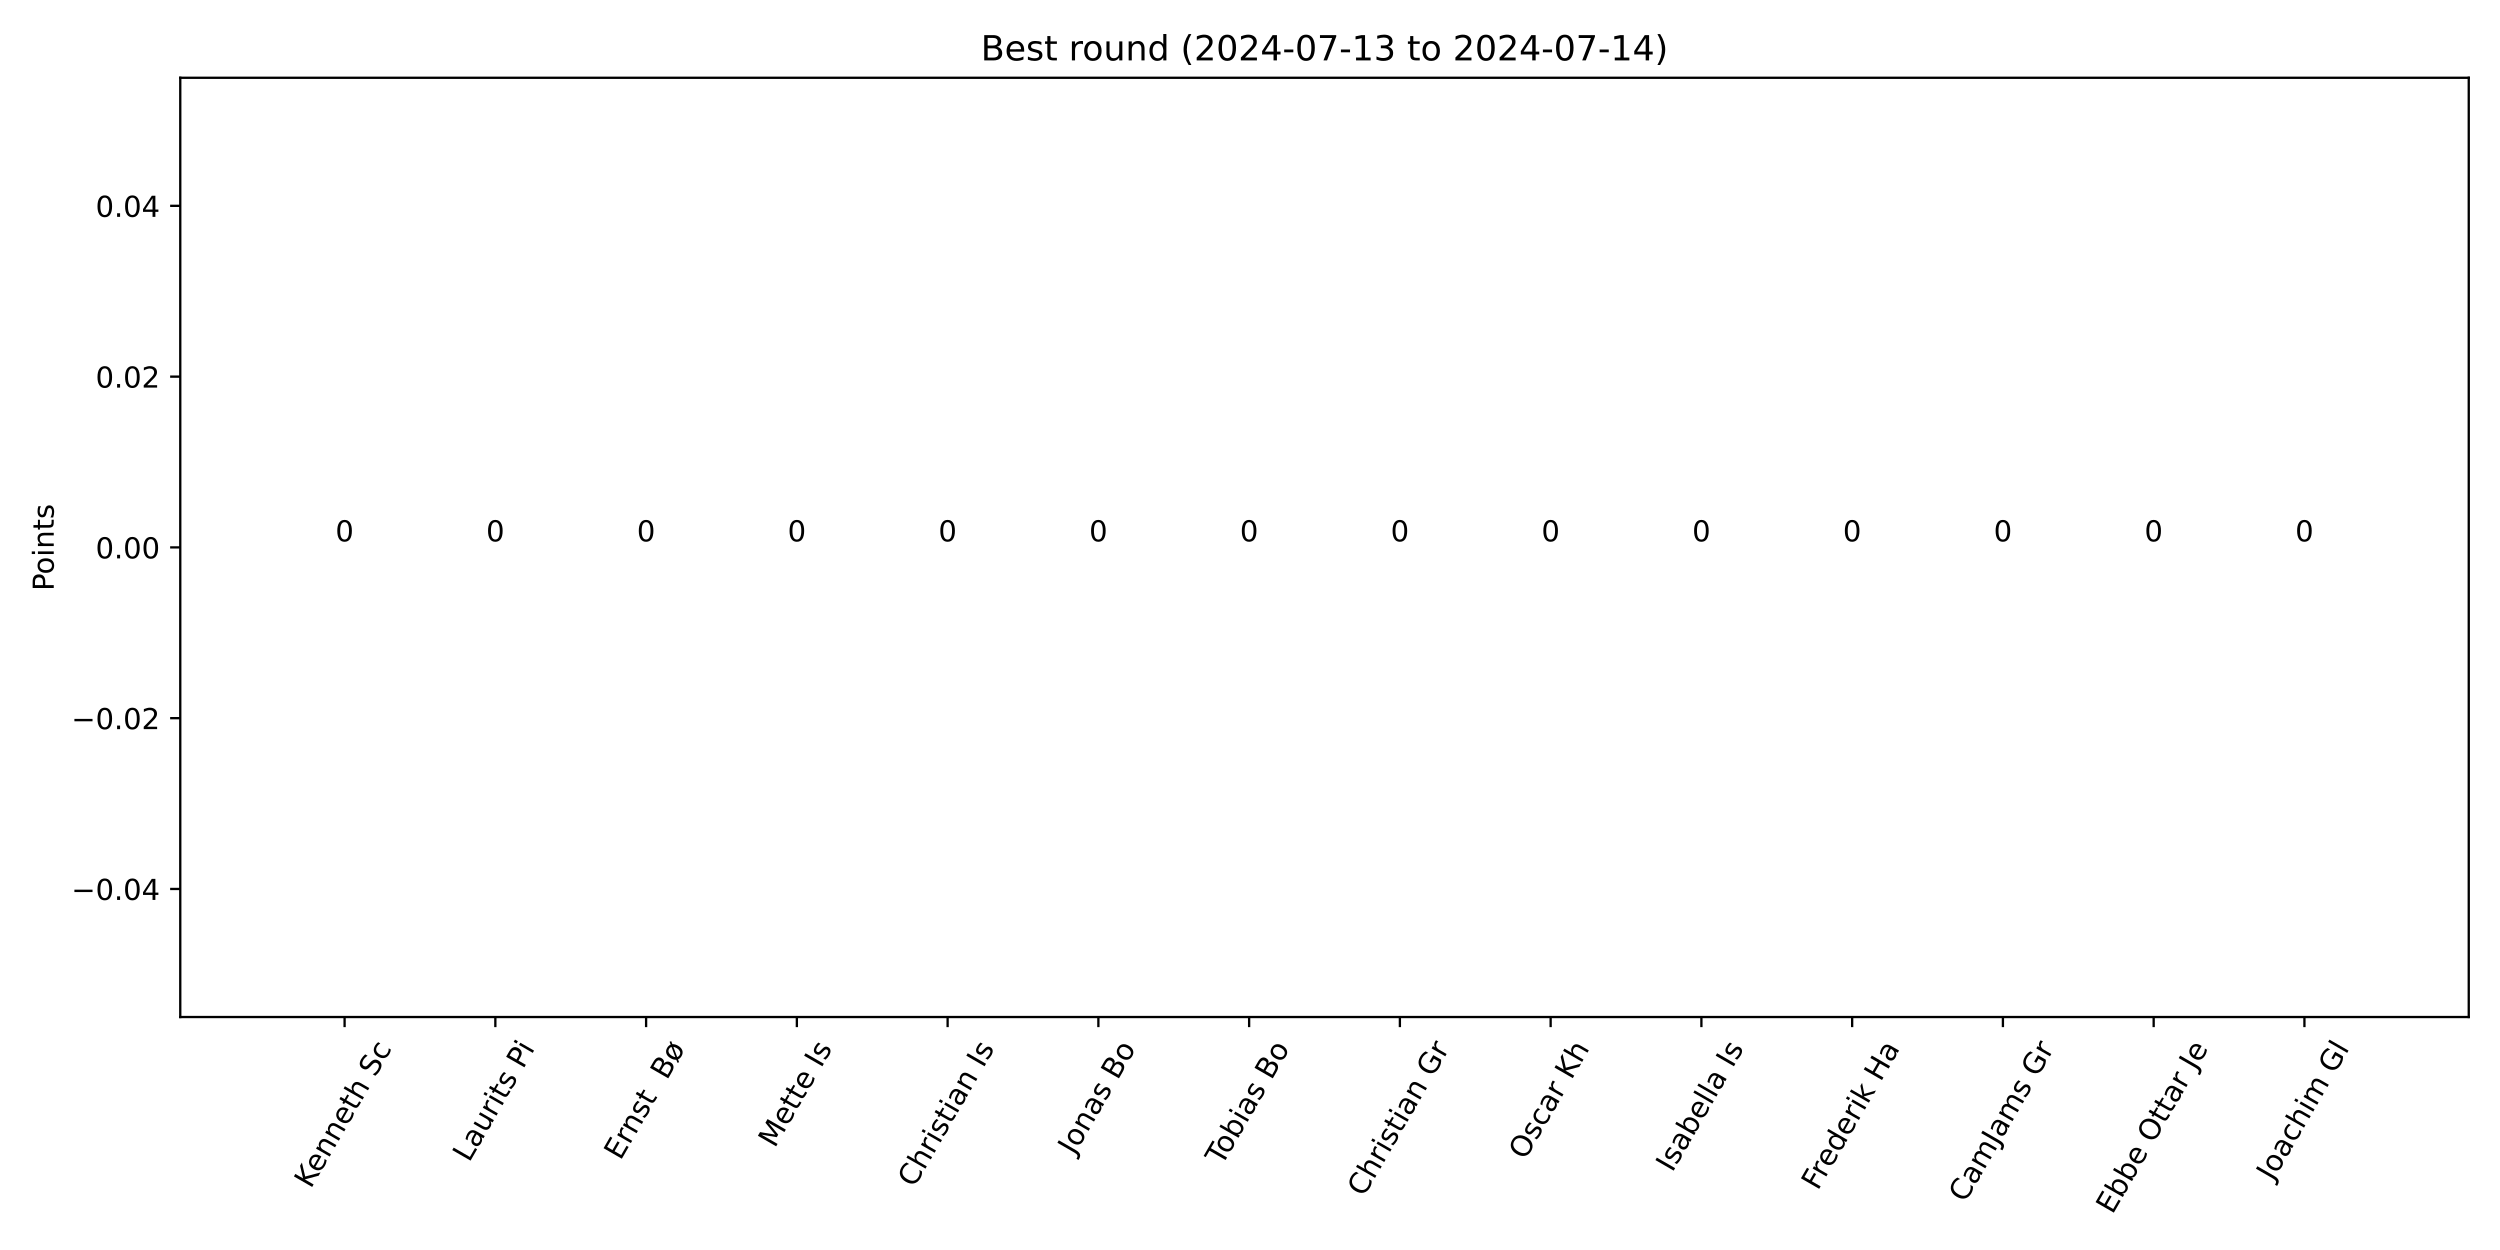
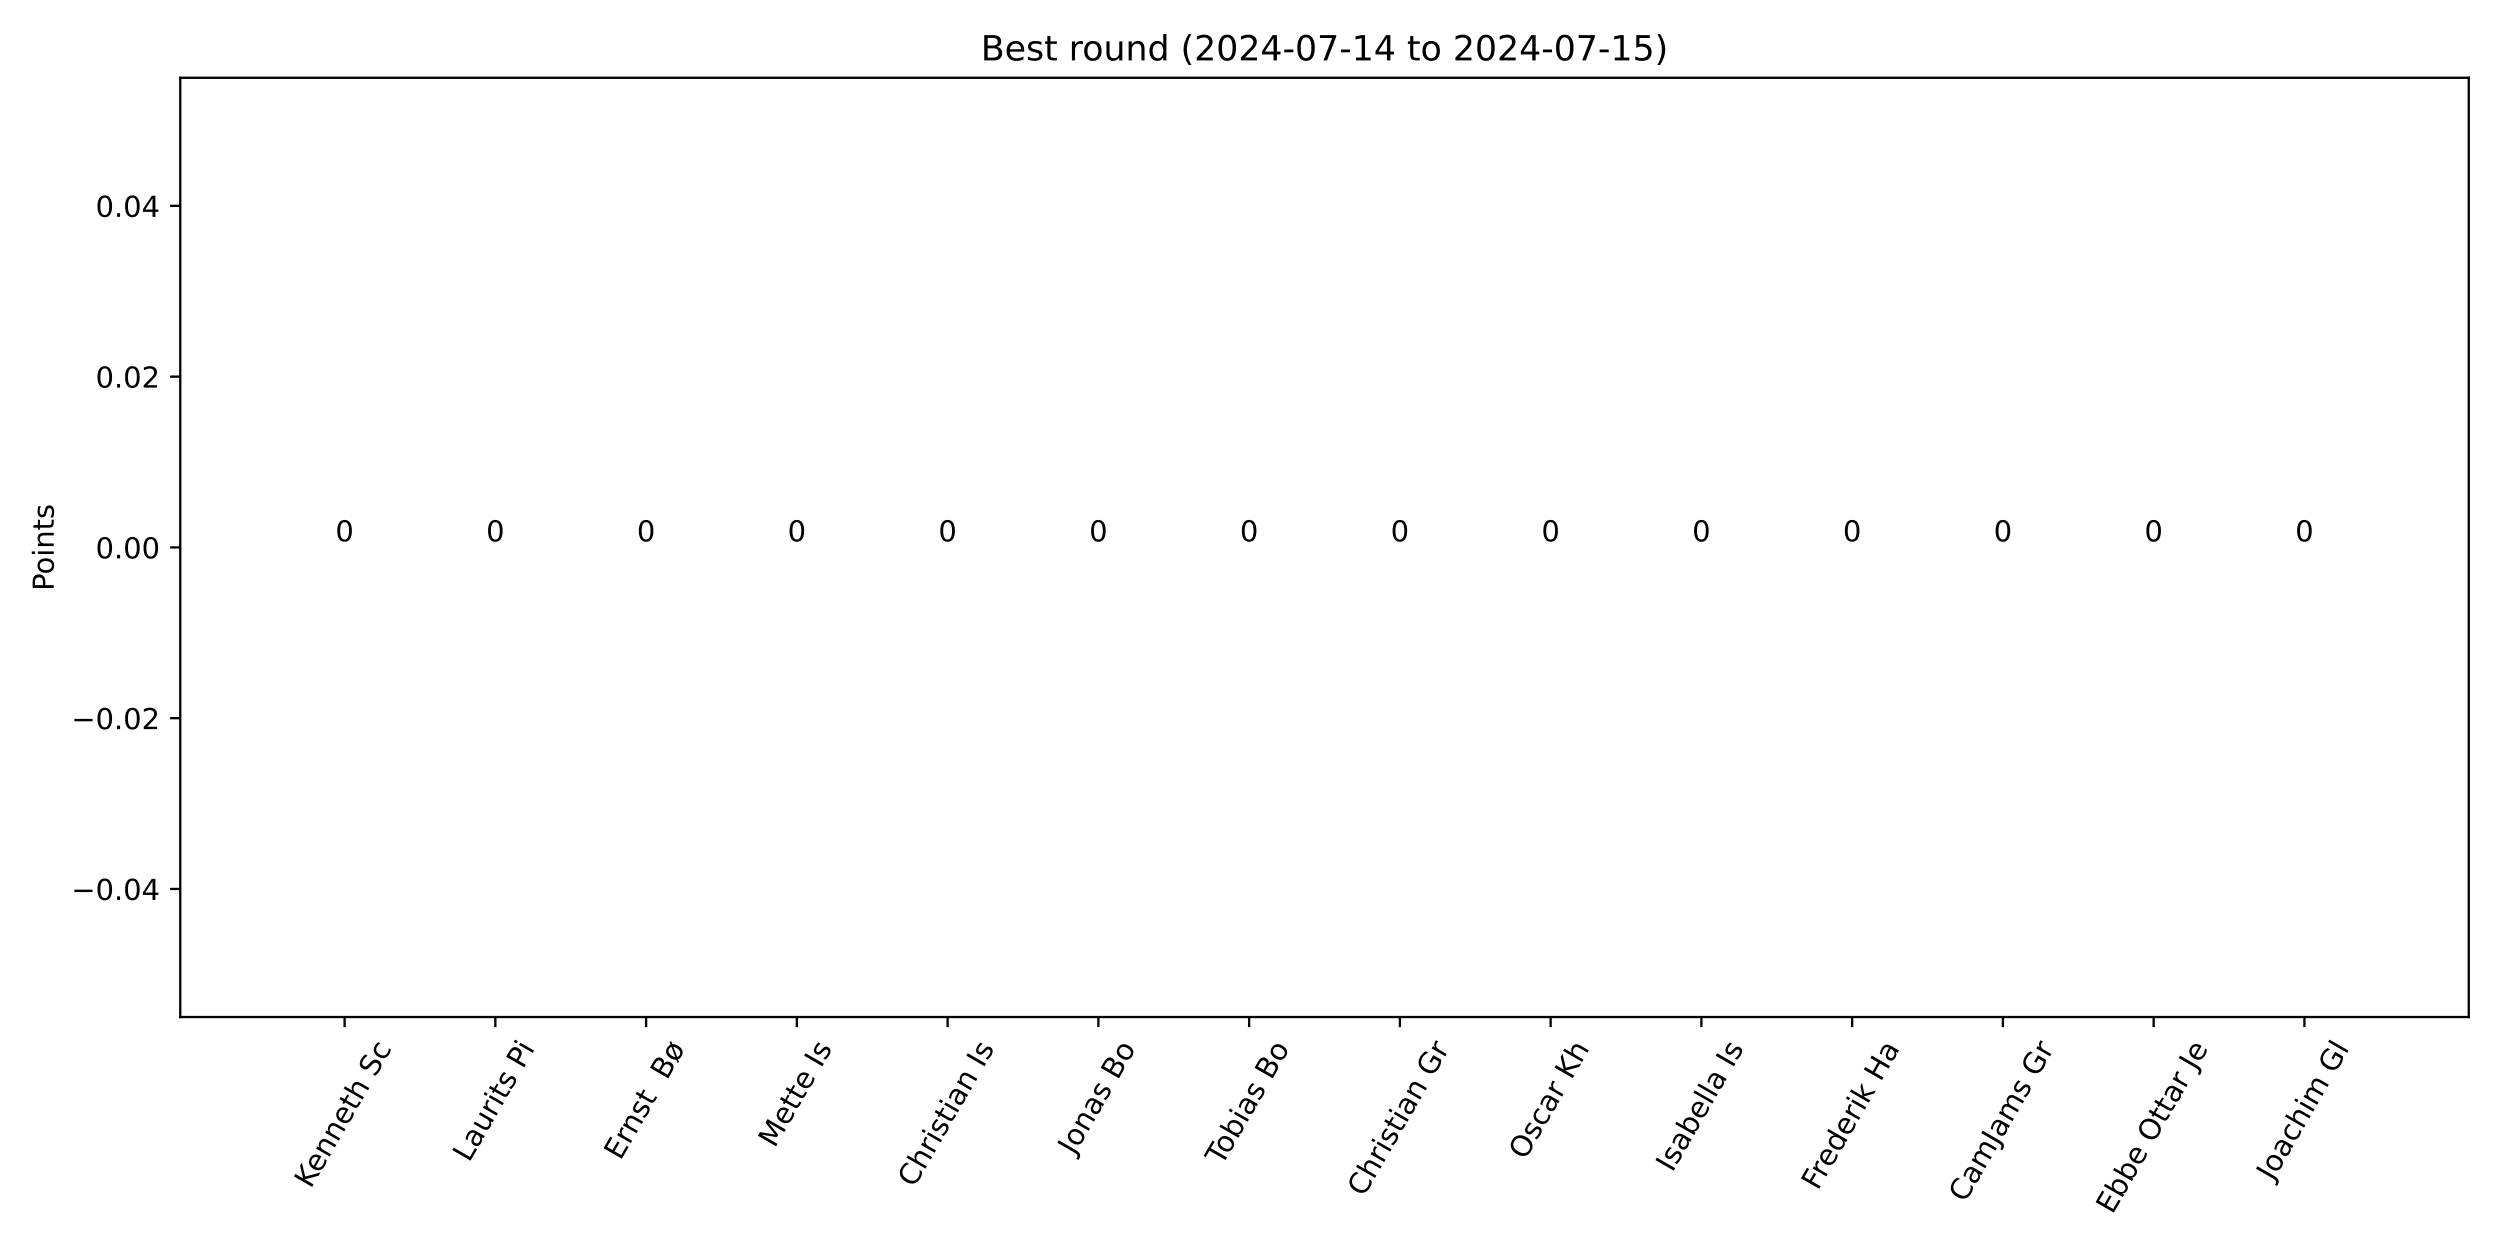
<svg xmlns="http://www.w3.org/2000/svg" xmlns:xlink="http://www.w3.org/1999/xlink" width="864pt" height="432pt" viewBox="0 0 864 432" version="1.1">
  <defs>
    <style type="text/css">*{stroke-linejoin: round; stroke-linecap: butt}</style>
  </defs>
  <g id="figure_1">
    <g id="patch_1">
      <path d="M 0 432  L 864 432  L 864 0  L 0 0  z " style="fill: #ffffff" />
    </g>
    <g id="axes_1">
      <g id="patch_2">
        <path d="M 62.3 351.483  L 853.2 351.483  L 853.2 26.88  L 62.3 26.88  z " style="fill: #ffffff" />
      </g>
      <g id="patch_3">
-         <path d="M 98.25 189.181  L 139.931 189.181  L 139.931 189.181  L 98.25 189.181  z " clip-path="url(#p1320df1328)" style="fill: #1e90ff" />
+         <path d="M 98.25 189.181  L 139.931 189.181  L 139.931 189.181  L 98.25 189.181  z " clip-path="url(#p1b641f5d19)" style="fill: #1e90ff" />
      </g>
      <g id="patch_4">
-         <path d="M 150.351 189.181  L 192.033 189.181  L 192.033 189.181  L 150.351 189.181  z " clip-path="url(#p1320df1328)" style="fill: #1e90ff" />
+         <path d="M 150.351 189.181  L 192.033 189.181  L 192.033 189.181  L 150.351 189.181  z " clip-path="url(#p1b641f5d19)" style="fill: #1e90ff" />
      </g>
      <g id="patch_5">
-         <path d="M 202.453 189.181  L 244.134 189.181  L 244.134 189.181  L 202.453 189.181  z " clip-path="url(#p1320df1328)" style="fill: #1e90ff" />
+         <path d="M 202.453 189.181  L 244.134 189.181  L 244.134 189.181  L 202.453 189.181  z " clip-path="url(#p1b641f5d19)" style="fill: #1e90ff" />
      </g>
      <g id="patch_6">
-         <path d="M 254.554 189.181  L 296.236 189.181  L 296.236 189.181  L 254.554 189.181  z " clip-path="url(#p1320df1328)" style="fill: #1e90ff" />
+         <path d="M 254.554 189.181  L 296.236 189.181  L 296.236 189.181  L 254.554 189.181  z " clip-path="url(#p1b641f5d19)" style="fill: #1e90ff" />
      </g>
      <g id="patch_7">
-         <path d="M 306.656 189.181  L 348.337 189.181  L 348.337 189.181  L 306.656 189.181  z " clip-path="url(#p1320df1328)" style="fill: #1e90ff" />
+         <path d="M 306.656 189.181  L 348.337 189.181  L 348.337 189.181  L 306.656 189.181  z " clip-path="url(#p1b641f5d19)" style="fill: #1e90ff" />
      </g>
      <g id="patch_8">
-         <path d="M 358.757 189.181  L 400.438 189.181  L 400.438 189.181  L 358.757 189.181  z " clip-path="url(#p1320df1328)" style="fill: #1e90ff" />
+         <path d="M 358.757 189.181  L 400.438 189.181  L 400.438 189.181  L 358.757 189.181  z " clip-path="url(#p1b641f5d19)" style="fill: #1e90ff" />
      </g>
      <g id="patch_9">
-         <path d="M 410.859 189.181  L 452.54 189.181  L 452.54 189.181  L 410.859 189.181  z " clip-path="url(#p1320df1328)" style="fill: #1e90ff" />
+         <path d="M 410.859 189.181  L 452.54 189.181  L 452.54 189.181  L 410.859 189.181  z " clip-path="url(#p1b641f5d19)" style="fill: #1e90ff" />
      </g>
      <g id="patch_10">
-         <path d="M 462.96 189.181  L 504.641 189.181  L 504.641 189.181  L 462.96 189.181  z " clip-path="url(#p1320df1328)" style="fill: #1e90ff" />
+         <path d="M 462.96 189.181  L 504.641 189.181  L 504.641 189.181  L 462.96 189.181  z " clip-path="url(#p1b641f5d19)" style="fill: #1e90ff" />
      </g>
      <g id="patch_11">
-         <path d="M 515.062 189.181  L 556.743 189.181  L 556.743 189.181  L 515.062 189.181  z " clip-path="url(#p1320df1328)" style="fill: #1e90ff" />
+         <path d="M 515.062 189.181  L 556.743 189.181  L 556.743 189.181  L 515.062 189.181  z " clip-path="url(#p1b641f5d19)" style="fill: #1e90ff" />
      </g>
      <g id="patch_12">
-         <path d="M 567.163 189.181  L 608.844 189.181  L 608.844 189.181  L 567.163 189.181  z " clip-path="url(#p1320df1328)" style="fill: #1e90ff" />
+         <path d="M 567.163 189.181  L 608.844 189.181  L 608.844 189.181  L 567.163 189.181  z " clip-path="url(#p1b641f5d19)" style="fill: #1e90ff" />
      </g>
      <g id="patch_13">
-         <path d="M 619.264 189.181  L 660.946 189.181  L 660.946 189.181  L 619.264 189.181  z " clip-path="url(#p1320df1328)" style="fill: #1e90ff" />
+         <path d="M 619.264 189.181  L 660.946 189.181  L 660.946 189.181  L 619.264 189.181  z " clip-path="url(#p1b641f5d19)" style="fill: #1e90ff" />
      </g>
      <g id="patch_14">
-         <path d="M 671.366 189.181  L 713.047 189.181  L 713.047 189.181  L 671.366 189.181  z " clip-path="url(#p1320df1328)" style="fill: #1e90ff" />
+         <path d="M 671.366 189.181  L 713.047 189.181  L 713.047 189.181  L 671.366 189.181  z " clip-path="url(#p1b641f5d19)" style="fill: #1e90ff" />
      </g>
      <g id="patch_15">
-         <path d="M 723.467 189.181  L 765.149 189.181  L 765.149 189.181  L 723.467 189.181  z " clip-path="url(#p1320df1328)" style="fill: #1e90ff" />
+         <path d="M 723.467 189.181  L 765.149 189.181  L 765.149 189.181  L 723.467 189.181  z " clip-path="url(#p1b641f5d19)" style="fill: #1e90ff" />
      </g>
      <g id="patch_16">
-         <path d="M 775.569 189.181  L 817.25 189.181  L 817.25 189.181  L 775.569 189.181  z " clip-path="url(#p1320df1328)" style="fill: #1e90ff" />
+         <path d="M 775.569 189.181  L 817.25 189.181  L 817.25 189.181  L 775.569 189.181  z " clip-path="url(#p1b641f5d19)" style="fill: #1e90ff" />
      </g>
      <g id="matplotlib.axis_1">
        <g id="xtick_1">
          <g id="line2d_1">
            <defs>
-               <path id="m1e309afc5f" d="M 0 0  L 0 3.5  " style="stroke: #000000; stroke-width: 0.8" />
+               <path id="m6bbcd6a099" d="M 0 0  L 0 3.5  " style="stroke: #000000; stroke-width: 0.8" />
            </defs>
            <g>
-               <use xlink:href="#m1e309afc5f" x="119.091" y="351.483" style="stroke: #000000; stroke-width: 0.8" />
+               <use xlink:href="#m6bbcd6a099" x="119.091" y="351.483" style="stroke: #000000; stroke-width: 0.8" />
            </g>
          </g>
          <g id="text_1">
            <g transform="translate(107.3998 411.0581) rotate(-60) scale(0.1 -0.1)">
              <defs>
                <path id="DejaVuSans-4b" d="M 628 4666  L 1259 4666  L 1259 2694  L 3353 4666  L 4166 4666  L 1850 2491  L 4331 0  L 3500 0  L 1259 2247  L 1259 0  L 628 0  L 628 4666  z " transform="scale(0.015625)" />
                <path id="DejaVuSans-65" d="M 3597 1894  L 3597 1613  L 953 1613  Q 991 1019 1311 708  Q 1631 397 2203 397  Q 2534 397 2845 478  Q 3156 559 3463 722  L 3463 178  Q 3153 47 2828 -22  Q 2503 -91 2169 -91  Q 1331 -91 842 396  Q 353 884 353 1716  Q 353 2575 817 3079  Q 1281 3584 2069 3584  Q 2775 3584 3186 3129  Q 3597 2675 3597 1894  z M 3022 2063  Q 3016 2534 2758 2815  Q 2500 3097 2075 3097  Q 1594 3097 1305 2825  Q 1016 2553 972 2059  L 3022 2063  z " transform="scale(0.015625)" />
                <path id="DejaVuSans-6e" d="M 3513 2113  L 3513 0  L 2938 0  L 2938 2094  Q 2938 2591 2744 2837  Q 2550 3084 2163 3084  Q 1697 3084 1428 2787  Q 1159 2491 1159 1978  L 1159 0  L 581 0  L 581 3500  L 1159 3500  L 1159 2956  Q 1366 3272 1645 3428  Q 1925 3584 2291 3584  Q 2894 3584 3203 3211  Q 3513 2838 3513 2113  z " transform="scale(0.015625)" />
                <path id="DejaVuSans-74" d="M 1172 4494  L 1172 3500  L 2356 3500  L 2356 3053  L 1172 3053  L 1172 1153  Q 1172 725 1289 603  Q 1406 481 1766 481  L 2356 481  L 2356 0  L 1766 0  Q 1100 0 847 248  Q 594 497 594 1153  L 594 3053  L 172 3053  L 172 3500  L 594 3500  L 594 4494  L 1172 4494  z " transform="scale(0.015625)" />
                <path id="DejaVuSans-68" d="M 3513 2113  L 3513 0  L 2938 0  L 2938 2094  Q 2938 2591 2744 2837  Q 2550 3084 2163 3084  Q 1697 3084 1428 2787  Q 1159 2491 1159 1978  L 1159 0  L 581 0  L 581 4863  L 1159 4863  L 1159 2956  Q 1366 3272 1645 3428  Q 1925 3584 2291 3584  Q 2894 3584 3203 3211  Q 3513 2838 3513 2113  z " transform="scale(0.015625)" />
                <path id="DejaVuSans-20" transform="scale(0.015625)" />
                <path id="DejaVuSans-53" d="M 3425 4513  L 3425 3897  Q 3066 4069 2747 4153  Q 2428 4238 2131 4238  Q 1616 4238 1336 4038  Q 1056 3838 1056 3469  Q 1056 3159 1242 3001  Q 1428 2844 1947 2747  L 2328 2669  Q 3034 2534 3370 2195  Q 3706 1856 3706 1288  Q 3706 609 3251 259  Q 2797 -91 1919 -91  Q 1588 -91 1214 -16  Q 841 59 441 206  L 441 856  Q 825 641 1194 531  Q 1563 422 1919 422  Q 2459 422 2753 634  Q 3047 847 3047 1241  Q 3047 1584 2836 1778  Q 2625 1972 2144 2069  L 1759 2144  Q 1053 2284 737 2584  Q 422 2884 422 3419  Q 422 4038 858 4394  Q 1294 4750 2059 4750  Q 2388 4750 2728 4690  Q 3069 4631 3425 4513  z " transform="scale(0.015625)" />
                <path id="DejaVuSans-63" d="M 3122 3366  L 3122 2828  Q 2878 2963 2633 3030  Q 2388 3097 2138 3097  Q 1578 3097 1268 2742  Q 959 2388 959 1747  Q 959 1106 1268 751  Q 1578 397 2138 397  Q 2388 397 2633 464  Q 2878 531 3122 666  L 3122 134  Q 2881 22 2623 -34  Q 2366 -91 2075 -91  Q 1284 -91 818 406  Q 353 903 353 1747  Q 353 2603 823 3093  Q 1294 3584 2113 3584  Q 2378 3584 2631 3529  Q 2884 3475 3122 3366  z " transform="scale(0.015625)" />
              </defs>
              <use xlink:href="#DejaVuSans-4b" />
              <use xlink:href="#DejaVuSans-65" x="60.576" />
              <use xlink:href="#DejaVuSans-6e" x="122.1" />
              <use xlink:href="#DejaVuSans-6e" x="185.479" />
              <use xlink:href="#DejaVuSans-65" x="248.857" />
              <use xlink:href="#DejaVuSans-74" x="310.381" />
              <use xlink:href="#DejaVuSans-68" x="349.59" />
              <use xlink:href="#DejaVuSans-20" x="412.969" />
              <use xlink:href="#DejaVuSans-53" x="444.756" />
              <use xlink:href="#DejaVuSans-63" x="508.232" />
            </g>
          </g>
        </g>
        <g id="xtick_2">
          <g id="line2d_2">
            <g>
-               <use xlink:href="#m1e309afc5f" x="171.192" y="351.483" style="stroke: #000000; stroke-width: 0.8" />
+               <use xlink:href="#m6bbcd6a099" x="171.192" y="351.483" style="stroke: #000000; stroke-width: 0.8" />
            </g>
          </g>
          <g id="text_2">
            <g transform="translate(162.1274 401.9608) rotate(-60) scale(0.1 -0.1)">
              <defs>
                <path id="DejaVuSans-4c" d="M 628 4666  L 1259 4666  L 1259 531  L 3531 531  L 3531 0  L 628 0  L 628 4666  z " transform="scale(0.015625)" />
                <path id="DejaVuSans-61" d="M 2194 1759  Q 1497 1759 1228 1600  Q 959 1441 959 1056  Q 959 750 1161 570  Q 1363 391 1709 391  Q 2188 391 2477 730  Q 2766 1069 2766 1631  L 2766 1759  L 2194 1759  z M 3341 1997  L 3341 0  L 2766 0  L 2766 531  Q 2569 213 2275 61  Q 1981 -91 1556 -91  Q 1019 -91 701 211  Q 384 513 384 1019  Q 384 1609 779 1909  Q 1175 2209 1959 2209  L 2766 2209  L 2766 2266  Q 2766 2663 2505 2880  Q 2244 3097 1772 3097  Q 1472 3097 1187 3025  Q 903 2953 641 2809  L 641 3341  Q 956 3463 1253 3523  Q 1550 3584 1831 3584  Q 2591 3584 2966 3190  Q 3341 2797 3341 1997  z " transform="scale(0.015625)" />
                <path id="DejaVuSans-75" d="M 544 1381  L 544 3500  L 1119 3500  L 1119 1403  Q 1119 906 1312 657  Q 1506 409 1894 409  Q 2359 409 2629 706  Q 2900 1003 2900 1516  L 2900 3500  L 3475 3500  L 3475 0  L 2900 0  L 2900 538  Q 2691 219 2414 64  Q 2138 -91 1772 -91  Q 1169 -91 856 284  Q 544 659 544 1381  z M 1991 3584  L 1991 3584  z " transform="scale(0.015625)" />
                <path id="DejaVuSans-72" d="M 2631 2963  Q 2534 3019 2420 3045  Q 2306 3072 2169 3072  Q 1681 3072 1420 2755  Q 1159 2438 1159 1844  L 1159 0  L 581 0  L 581 3500  L 1159 3500  L 1159 2956  Q 1341 3275 1631 3429  Q 1922 3584 2338 3584  Q 2397 3584 2469 3576  Q 2541 3569 2628 3553  L 2631 2963  z " transform="scale(0.015625)" />
                <path id="DejaVuSans-69" d="M 603 3500  L 1178 3500  L 1178 0  L 603 0  L 603 3500  z M 603 4863  L 1178 4863  L 1178 4134  L 603 4134  L 603 4863  z " transform="scale(0.015625)" />
                <path id="DejaVuSans-73" d="M 2834 3397  L 2834 2853  Q 2591 2978 2328 3040  Q 2066 3103 1784 3103  Q 1356 3103 1142 2972  Q 928 2841 928 2578  Q 928 2378 1081 2264  Q 1234 2150 1697 2047  L 1894 2003  Q 2506 1872 2764 1633  Q 3022 1394 3022 966  Q 3022 478 2636 193  Q 2250 -91 1575 -91  Q 1294 -91 989 -36  Q 684 19 347 128  L 347 722  Q 666 556 975 473  Q 1284 391 1588 391  Q 1994 391 2212 530  Q 2431 669 2431 922  Q 2431 1156 2273 1281  Q 2116 1406 1581 1522  L 1381 1569  Q 847 1681 609 1914  Q 372 2147 372 2553  Q 372 3047 722 3315  Q 1072 3584 1716 3584  Q 2034 3584 2315 3537  Q 2597 3491 2834 3397  z " transform="scale(0.015625)" />
                <path id="DejaVuSans-50" d="M 1259 4147  L 1259 2394  L 2053 2394  Q 2494 2394 2734 2622  Q 2975 2850 2975 3272  Q 2975 3691 2734 3919  Q 2494 4147 2053 4147  L 1259 4147  z M 628 4666  L 2053 4666  Q 2838 4666 3239 4311  Q 3641 3956 3641 3272  Q 3641 2581 3239 2228  Q 2838 1875 2053 1875  L 1259 1875  L 1259 0  L 628 0  L 628 4666  z " transform="scale(0.015625)" />
              </defs>
              <use xlink:href="#DejaVuSans-4c" />
              <use xlink:href="#DejaVuSans-61" x="55.713" />
              <use xlink:href="#DejaVuSans-75" x="116.992" />
              <use xlink:href="#DejaVuSans-72" x="180.371" />
              <use xlink:href="#DejaVuSans-69" x="221.484" />
              <use xlink:href="#DejaVuSans-74" x="249.268" />
              <use xlink:href="#DejaVuSans-73" x="288.477" />
              <use xlink:href="#DejaVuSans-20" x="340.576" />
              <use xlink:href="#DejaVuSans-50" x="372.363" />
              <use xlink:href="#DejaVuSans-69" x="430.416" />
            </g>
          </g>
        </g>
        <g id="xtick_3">
          <g id="line2d_3">
            <g>
-               <use xlink:href="#m1e309afc5f" x="223.293" y="351.483" style="stroke: #000000; stroke-width: 0.8" />
+               <use xlink:href="#m6bbcd6a099" x="223.293" y="351.483" style="stroke: #000000; stroke-width: 0.8" />
            </g>
          </g>
          <g id="text_3">
            <g transform="translate(214.4187 401.3031) rotate(-60) scale(0.1 -0.1)">
              <defs>
                <path id="DejaVuSans-45" d="M 628 4666  L 3578 4666  L 3578 4134  L 1259 4134  L 1259 2753  L 3481 2753  L 3481 2222  L 1259 2222  L 1259 531  L 3634 531  L 3634 0  L 628 0  L 628 4666  z " transform="scale(0.015625)" />
                <path id="DejaVuSans-42" d="M 1259 2228  L 1259 519  L 2272 519  Q 2781 519 3026 730  Q 3272 941 3272 1375  Q 3272 1813 3026 2020  Q 2781 2228 2272 2228  L 1259 2228  z M 1259 4147  L 1259 2741  L 2194 2741  Q 2656 2741 2882 2914  Q 3109 3088 3109 3444  Q 3109 3797 2882 3972  Q 2656 4147 2194 4147  L 1259 4147  z M 628 4666  L 2241 4666  Q 2963 4666 3353 4366  Q 3744 4066 3744 3513  Q 3744 3084 3544 2831  Q 3344 2578 2956 2516  Q 3422 2416 3680 2098  Q 3938 1781 3938 1306  Q 3938 681 3513 340  Q 3088 0 2303 0  L 628 0  L 628 4666  z " transform="scale(0.015625)" />
                <path id="DejaVuSans-f8" d="M 2828 2503  L 1306 653  Q 1434 522 1595 459  Q 1756 397 1959 397  Q 2419 397 2687 759  Q 2956 1122 2956 1747  Q 2956 1994 2925 2176  Q 2894 2359 2828 2503  z M 2606 2841  Q 2475 2969 2314 3033  Q 2153 3097 1959 3097  Q 1488 3097 1223 2730  Q 959 2363 959 1703  Q 959 1478 989 1306  Q 1019 1134 1081 991  L 2606 2841  z M 691 519  Q 522 759 437 1067  Q 353 1375 353 1747  Q 353 2609 779 3096  Q 1206 3584 1959 3584  Q 2250 3584 2498 3504  Q 2747 3425 2956 3263  L 3391 3788  L 3688 3541  L 3231 2981  Q 3397 2741 3481 2431  Q 3566 2122 3566 1747  Q 3566 888 3137 398  Q 2709 -91 1959 -91  Q 1659 -91 1407 -9  Q 1156 72 959 231  L 525 -294  L 225 -50  L 691 519  z " transform="scale(0.015625)" />
              </defs>
              <use xlink:href="#DejaVuSans-45" />
              <use xlink:href="#DejaVuSans-72" x="63.184" />
              <use xlink:href="#DejaVuSans-6e" x="102.547" />
              <use xlink:href="#DejaVuSans-73" x="165.926" />
              <use xlink:href="#DejaVuSans-74" x="218.025" />
              <use xlink:href="#DejaVuSans-20" x="257.234" />
              <use xlink:href="#DejaVuSans-20" x="289.021" />
              <use xlink:href="#DejaVuSans-42" x="320.809" />
              <use xlink:href="#DejaVuSans-f8" x="389.412" />
            </g>
          </g>
        </g>
        <g id="xtick_4">
          <g id="line2d_4">
            <g>
-               <use xlink:href="#m1e309afc5f" x="275.395" y="351.483" style="stroke: #000000; stroke-width: 0.8" />
+               <use xlink:href="#m6bbcd6a099" x="275.395" y="351.483" style="stroke: #000000; stroke-width: 0.8" />
            </g>
          </g>
          <g id="text_4">
            <g transform="translate(267.7565 397.0204) rotate(-60) scale(0.1 -0.1)">
              <defs>
                <path id="DejaVuSans-4d" d="M 628 4666  L 1569 4666  L 2759 1491  L 3956 4666  L 4897 4666  L 4897 0  L 4281 0  L 4281 4097  L 3078 897  L 2444 897  L 1241 4097  L 1241 0  L 628 0  L 628 4666  z " transform="scale(0.015625)" />
                <path id="DejaVuSans-49" d="M 628 4666  L 1259 4666  L 1259 0  L 628 0  L 628 4666  z " transform="scale(0.015625)" />
              </defs>
              <use xlink:href="#DejaVuSans-4d" />
              <use xlink:href="#DejaVuSans-65" x="86.279" />
              <use xlink:href="#DejaVuSans-74" x="147.803" />
              <use xlink:href="#DejaVuSans-74" x="187.012" />
              <use xlink:href="#DejaVuSans-65" x="226.221" />
              <use xlink:href="#DejaVuSans-20" x="287.744" />
              <use xlink:href="#DejaVuSans-49" x="319.531" />
              <use xlink:href="#DejaVuSans-73" x="349.023" />
            </g>
          </g>
        </g>
        <g id="xtick_5">
          <g id="line2d_5">
            <g>
-               <use xlink:href="#m1e309afc5f" x="327.496" y="351.483" style="stroke: #000000; stroke-width: 0.8" />
+               <use xlink:href="#m6bbcd6a099" x="327.496" y="351.483" style="stroke: #000000; stroke-width: 0.8" />
            </g>
          </g>
          <g id="text_5">
            <g transform="translate(315.906 410.7103) rotate(-60) scale(0.1 -0.1)">
              <defs>
                <path id="DejaVuSans-43" d="M 4122 4306  L 4122 3641  Q 3803 3938 3442 4084  Q 3081 4231 2675 4231  Q 1875 4231 1450 3742  Q 1025 3253 1025 2328  Q 1025 1406 1450 917  Q 1875 428 2675 428  Q 3081 428 3442 575  Q 3803 722 4122 1019  L 4122 359  Q 3791 134 3420 21  Q 3050 -91 2638 -91  Q 1578 -91 968 557  Q 359 1206 359 2328  Q 359 3453 968 4101  Q 1578 4750 2638 4750  Q 3056 4750 3426 4639  Q 3797 4528 4122 4306  z " transform="scale(0.015625)" />
              </defs>
              <use xlink:href="#DejaVuSans-43" />
              <use xlink:href="#DejaVuSans-68" x="69.824" />
              <use xlink:href="#DejaVuSans-72" x="133.203" />
              <use xlink:href="#DejaVuSans-69" x="174.316" />
              <use xlink:href="#DejaVuSans-73" x="202.1" />
              <use xlink:href="#DejaVuSans-74" x="254.199" />
              <use xlink:href="#DejaVuSans-69" x="293.408" />
              <use xlink:href="#DejaVuSans-61" x="321.191" />
              <use xlink:href="#DejaVuSans-6e" x="382.471" />
              <use xlink:href="#DejaVuSans-20" x="445.85" />
              <use xlink:href="#DejaVuSans-49" x="477.637" />
              <use xlink:href="#DejaVuSans-73" x="507.129" />
            </g>
          </g>
        </g>
        <g id="xtick_6">
          <g id="line2d_6">
            <g>
-               <use xlink:href="#m1e309afc5f" x="379.598" y="351.483" style="stroke: #000000; stroke-width: 0.8" />
+               <use xlink:href="#m6bbcd6a099" x="379.598" y="351.483" style="stroke: #000000; stroke-width: 0.8" />
            </g>
          </g>
          <g id="text_6">
            <g transform="translate(371.2621 399.4358) rotate(-60) scale(0.1 -0.1)">
              <defs>
                <path id="DejaVuSans-4a" d="M 628 4666  L 1259 4666  L 1259 325  Q 1259 -519 939 -900  Q 619 -1281 -91 -1281  L -331 -1281  L -331 -750  L -134 -750  Q 284 -750 456 -515  Q 628 -281 628 325  L 628 4666  z " transform="scale(0.015625)" />
                <path id="DejaVuSans-6f" d="M 1959 3097  Q 1497 3097 1228 2736  Q 959 2375 959 1747  Q 959 1119 1226 758  Q 1494 397 1959 397  Q 2419 397 2687 759  Q 2956 1122 2956 1747  Q 2956 2369 2687 2733  Q 2419 3097 1959 3097  z M 1959 3584  Q 2709 3584 3137 3096  Q 3566 2609 3566 1747  Q 3566 888 3137 398  Q 2709 -91 1959 -91  Q 1206 -91 779 398  Q 353 888 353 1747  Q 353 2609 779 3096  Q 1206 3584 1959 3584  z " transform="scale(0.015625)" />
              </defs>
              <use xlink:href="#DejaVuSans-4a" />
              <use xlink:href="#DejaVuSans-6f" x="29.492" />
              <use xlink:href="#DejaVuSans-6e" x="90.674" />
              <use xlink:href="#DejaVuSans-61" x="154.053" />
              <use xlink:href="#DejaVuSans-73" x="215.332" />
              <use xlink:href="#DejaVuSans-20" x="267.432" />
              <use xlink:href="#DejaVuSans-42" x="299.219" />
              <use xlink:href="#DejaVuSans-6f" x="367.822" />
            </g>
          </g>
        </g>
        <g id="xtick_7">
          <g id="line2d_7">
            <g>
-               <use xlink:href="#m1e309afc5f" x="431.699" y="351.483" style="stroke: #000000; stroke-width: 0.8" />
+               <use xlink:href="#m6bbcd6a099" x="431.699" y="351.483" style="stroke: #000000; stroke-width: 0.8" />
            </g>
          </g>
          <g id="text_7">
            <g transform="translate(422.3019 403.1137) rotate(-60) scale(0.1 -0.1)">
              <defs>
                <path id="DejaVuSans-54" d="M -19 4666  L 3928 4666  L 3928 4134  L 2272 4134  L 2272 0  L 1638 0  L 1638 4134  L -19 4134  L -19 4666  z " transform="scale(0.015625)" />
                <path id="DejaVuSans-62" d="M 3116 1747  Q 3116 2381 2855 2742  Q 2594 3103 2138 3103  Q 1681 3103 1420 2742  Q 1159 2381 1159 1747  Q 1159 1113 1420 752  Q 1681 391 2138 391  Q 2594 391 2855 752  Q 3116 1113 3116 1747  z M 1159 2969  Q 1341 3281 1617 3432  Q 1894 3584 2278 3584  Q 2916 3584 3314 3078  Q 3713 2572 3713 1747  Q 3713 922 3314 415  Q 2916 -91 2278 -91  Q 1894 -91 1617 61  Q 1341 213 1159 525  L 1159 0  L 581 0  L 581 4863  L 1159 4863  L 1159 2969  z " transform="scale(0.015625)" />
              </defs>
              <use xlink:href="#DejaVuSans-54" />
              <use xlink:href="#DejaVuSans-6f" x="44.084" />
              <use xlink:href="#DejaVuSans-62" x="105.266" />
              <use xlink:href="#DejaVuSans-69" x="168.742" />
              <use xlink:href="#DejaVuSans-61" x="196.525" />
              <use xlink:href="#DejaVuSans-73" x="257.805" />
              <use xlink:href="#DejaVuSans-20" x="309.904" />
              <use xlink:href="#DejaVuSans-42" x="341.691" />
              <use xlink:href="#DejaVuSans-6f" x="410.295" />
            </g>
          </g>
        </g>
        <g id="xtick_8">
          <g id="line2d_8">
            <g>
-               <use xlink:href="#m1e309afc5f" x="483.801" y="351.483" style="stroke: #000000; stroke-width: 0.8" />
+               <use xlink:href="#m6bbcd6a099" x="483.801" y="351.483" style="stroke: #000000; stroke-width: 0.8" />
            </g>
          </g>
          <g id="text_8">
            <g transform="translate(471.2853 413.9146) rotate(-60) scale(0.1 -0.1)">
              <defs>
                <path id="DejaVuSans-47" d="M 3809 666  L 3809 1919  L 2778 1919  L 2778 2438  L 4434 2438  L 4434 434  Q 4069 175 3628 42  Q 3188 -91 2688 -91  Q 1594 -91 976 548  Q 359 1188 359 2328  Q 359 3472 976 4111  Q 1594 4750 2688 4750  Q 3144 4750 3555 4637  Q 3966 4525 4313 4306  L 4313 3634  Q 3963 3931 3569 4081  Q 3175 4231 2741 4231  Q 1884 4231 1454 3753  Q 1025 3275 1025 2328  Q 1025 1384 1454 906  Q 1884 428 2741 428  Q 3075 428 3337 486  Q 3600 544 3809 666  z " transform="scale(0.015625)" />
              </defs>
              <use xlink:href="#DejaVuSans-43" />
              <use xlink:href="#DejaVuSans-68" x="69.824" />
              <use xlink:href="#DejaVuSans-72" x="133.203" />
              <use xlink:href="#DejaVuSans-69" x="174.316" />
              <use xlink:href="#DejaVuSans-73" x="202.1" />
              <use xlink:href="#DejaVuSans-74" x="254.199" />
              <use xlink:href="#DejaVuSans-69" x="293.408" />
              <use xlink:href="#DejaVuSans-61" x="321.191" />
              <use xlink:href="#DejaVuSans-6e" x="382.471" />
              <use xlink:href="#DejaVuSans-20" x="445.85" />
              <use xlink:href="#DejaVuSans-47" x="477.637" />
              <use xlink:href="#DejaVuSans-72" x="555.127" />
            </g>
          </g>
        </g>
        <g id="xtick_9">
          <g id="line2d_9">
            <g>
-               <use xlink:href="#m1e309afc5f" x="535.902" y="351.483" style="stroke: #000000; stroke-width: 0.8" />
+               <use xlink:href="#m6bbcd6a099" x="535.902" y="351.483" style="stroke: #000000; stroke-width: 0.8" />
            </g>
          </g>
          <g id="text_9">
            <g transform="translate(527.0688 401.1597) rotate(-60) scale(0.1 -0.1)">
              <defs>
                <path id="DejaVuSans-4f" d="M 2522 4238  Q 1834 4238 1429 3725  Q 1025 3213 1025 2328  Q 1025 1447 1429 934  Q 1834 422 2522 422  Q 3209 422 3611 934  Q 4013 1447 4013 2328  Q 4013 3213 3611 3725  Q 3209 4238 2522 4238  z M 2522 4750  Q 3503 4750 4090 4092  Q 4678 3434 4678 2328  Q 4678 1225 4090 567  Q 3503 -91 2522 -91  Q 1538 -91 948 565  Q 359 1222 359 2328  Q 359 3434 948 4092  Q 1538 4750 2522 4750  z " transform="scale(0.015625)" />
              </defs>
              <use xlink:href="#DejaVuSans-4f" />
              <use xlink:href="#DejaVuSans-73" x="78.711" />
              <use xlink:href="#DejaVuSans-63" x="130.811" />
              <use xlink:href="#DejaVuSans-61" x="185.791" />
              <use xlink:href="#DejaVuSans-72" x="247.07" />
              <use xlink:href="#DejaVuSans-20" x="288.184" />
              <use xlink:href="#DejaVuSans-4b" x="319.971" />
              <use xlink:href="#DejaVuSans-68" x="385.547" />
            </g>
          </g>
        </g>
        <g id="xtick_10">
          <g id="line2d_10">
            <g>
-               <use xlink:href="#m1e309afc5f" x="588.004" y="351.483" style="stroke: #000000; stroke-width: 0.8" />
+               <use xlink:href="#m6bbcd6a099" x="588.004" y="351.483" style="stroke: #000000; stroke-width: 0.8" />
            </g>
          </g>
          <g id="text_10">
            <g transform="translate(577.9406 405.4195) rotate(-60) scale(0.1 -0.1)">
              <defs>
                <path id="DejaVuSans-6c" d="M 603 4863  L 1178 4863  L 1178 0  L 603 0  L 603 4863  z " transform="scale(0.015625)" />
              </defs>
              <use xlink:href="#DejaVuSans-49" />
              <use xlink:href="#DejaVuSans-73" x="29.492" />
              <use xlink:href="#DejaVuSans-61" x="81.592" />
              <use xlink:href="#DejaVuSans-62" x="142.871" />
              <use xlink:href="#DejaVuSans-65" x="206.348" />
              <use xlink:href="#DejaVuSans-6c" x="267.871" />
              <use xlink:href="#DejaVuSans-6c" x="295.654" />
              <use xlink:href="#DejaVuSans-61" x="323.438" />
              <use xlink:href="#DejaVuSans-20" x="384.717" />
              <use xlink:href="#DejaVuSans-49" x="416.504" />
              <use xlink:href="#DejaVuSans-73" x="445.996" />
            </g>
          </g>
        </g>
        <g id="xtick_11">
          <g id="line2d_11">
            <g>
-               <use xlink:href="#m1e309afc5f" x="640.105" y="351.483" style="stroke: #000000; stroke-width: 0.8" />
+               <use xlink:href="#m6bbcd6a099" x="640.105" y="351.483" style="stroke: #000000; stroke-width: 0.8" />
            </g>
          </g>
          <g id="text_11">
            <g transform="translate(628.2264 411.709) rotate(-60) scale(0.1 -0.1)">
              <defs>
                <path id="DejaVuSans-46" d="M 628 4666  L 3309 4666  L 3309 4134  L 1259 4134  L 1259 2759  L 3109 2759  L 3109 2228  L 1259 2228  L 1259 0  L 628 0  L 628 4666  z " transform="scale(0.015625)" />
                <path id="DejaVuSans-64" d="M 2906 2969  L 2906 4863  L 3481 4863  L 3481 0  L 2906 0  L 2906 525  Q 2725 213 2448 61  Q 2172 -91 1784 -91  Q 1150 -91 751 415  Q 353 922 353 1747  Q 353 2572 751 3078  Q 1150 3584 1784 3584  Q 2172 3584 2448 3432  Q 2725 3281 2906 2969  z M 947 1747  Q 947 1113 1208 752  Q 1469 391 1925 391  Q 2381 391 2643 752  Q 2906 1113 2906 1747  Q 2906 2381 2643 2742  Q 2381 3103 1925 3103  Q 1469 3103 1208 2742  Q 947 2381 947 1747  z " transform="scale(0.015625)" />
                <path id="DejaVuSans-6b" d="M 581 4863  L 1159 4863  L 1159 1991  L 2875 3500  L 3609 3500  L 1753 1863  L 3688 0  L 2938 0  L 1159 1709  L 1159 0  L 581 0  L 581 4863  z " transform="scale(0.015625)" />
                <path id="DejaVuSans-48" d="M 628 4666  L 1259 4666  L 1259 2753  L 3553 2753  L 3553 4666  L 4184 4666  L 4184 0  L 3553 0  L 3553 2222  L 1259 2222  L 1259 0  L 628 0  L 628 4666  z " transform="scale(0.015625)" />
              </defs>
              <use xlink:href="#DejaVuSans-46" />
              <use xlink:href="#DejaVuSans-72" x="50.27" />
              <use xlink:href="#DejaVuSans-65" x="89.133" />
              <use xlink:href="#DejaVuSans-64" x="150.656" />
              <use xlink:href="#DejaVuSans-65" x="214.133" />
              <use xlink:href="#DejaVuSans-72" x="275.656" />
              <use xlink:href="#DejaVuSans-69" x="316.77" />
              <use xlink:href="#DejaVuSans-6b" x="344.553" />
              <use xlink:href="#DejaVuSans-20" x="402.463" />
              <use xlink:href="#DejaVuSans-48" x="434.25" />
              <use xlink:href="#DejaVuSans-61" x="509.445" />
            </g>
          </g>
        </g>
        <g id="xtick_12">
          <g id="line2d_12">
            <g>
-               <use xlink:href="#m1e309afc5f" x="692.207" y="351.483" style="stroke: #000000; stroke-width: 0.8" />
+               <use xlink:href="#m6bbcd6a099" x="692.207" y="351.483" style="stroke: #000000; stroke-width: 0.8" />
            </g>
          </g>
          <g id="text_12">
            <g transform="translate(679.1169 415.9038) rotate(-60) scale(0.1 -0.1)">
              <defs>
                <path id="DejaVuSans-6d" d="M 3328 2828  Q 3544 3216 3844 3400  Q 4144 3584 4550 3584  Q 5097 3584 5394 3201  Q 5691 2819 5691 2113  L 5691 0  L 5113 0  L 5113 2094  Q 5113 2597 4934 2840  Q 4756 3084 4391 3084  Q 3944 3084 3684 2787  Q 3425 2491 3425 1978  L 3425 0  L 2847 0  L 2847 2094  Q 2847 2600 2669 2842  Q 2491 3084 2119 3084  Q 1678 3084 1418 2786  Q 1159 2488 1159 1978  L 1159 0  L 581 0  L 581 3500  L 1159 3500  L 1159 2956  Q 1356 3278 1631 3431  Q 1906 3584 2284 3584  Q 2666 3584 2933 3390  Q 3200 3197 3328 2828  z " transform="scale(0.015625)" />
              </defs>
              <use xlink:href="#DejaVuSans-43" />
              <use xlink:href="#DejaVuSans-61" x="69.824" />
              <use xlink:href="#DejaVuSans-6d" x="131.104" />
              <use xlink:href="#DejaVuSans-4a" x="228.516" />
              <use xlink:href="#DejaVuSans-61" x="258.008" />
              <use xlink:href="#DejaVuSans-6d" x="319.287" />
              <use xlink:href="#DejaVuSans-73" x="416.699" />
              <use xlink:href="#DejaVuSans-20" x="468.799" />
              <use xlink:href="#DejaVuSans-47" x="500.586" />
              <use xlink:href="#DejaVuSans-72" x="578.076" />
            </g>
          </g>
        </g>
        <g id="xtick_13">
          <g id="line2d_13">
            <g>
-               <use xlink:href="#m1e309afc5f" x="744.308" y="351.483" style="stroke: #000000; stroke-width: 0.8" />
+               <use xlink:href="#m6bbcd6a099" x="744.308" y="351.483" style="stroke: #000000; stroke-width: 0.8" />
            </g>
          </g>
          <g id="text_13">
            <g transform="translate(730.0527 419.9416) rotate(-60) scale(0.1 -0.1)">
              <use xlink:href="#DejaVuSans-45" />
              <use xlink:href="#DejaVuSans-62" x="63.184" />
              <use xlink:href="#DejaVuSans-62" x="126.66" />
              <use xlink:href="#DejaVuSans-65" x="190.137" />
              <use xlink:href="#DejaVuSans-20" x="251.66" />
              <use xlink:href="#DejaVuSans-4f" x="283.447" />
              <use xlink:href="#DejaVuSans-74" x="362.158" />
              <use xlink:href="#DejaVuSans-74" x="401.367" />
              <use xlink:href="#DejaVuSans-61" x="440.576" />
              <use xlink:href="#DejaVuSans-72" x="501.855" />
              <use xlink:href="#DejaVuSans-20" x="542.969" />
              <use xlink:href="#DejaVuSans-4a" x="574.756" />
              <use xlink:href="#DejaVuSans-65" x="604.248" />
            </g>
          </g>
        </g>
        <g id="xtick_14">
          <g id="line2d_14">
            <g>
-               <use xlink:href="#m1e309afc5f" x="796.409" y="351.483" style="stroke: #000000; stroke-width: 0.8" />
+               <use xlink:href="#m6bbcd6a099" x="796.409" y="351.483" style="stroke: #000000; stroke-width: 0.8" />
            </g>
          </g>
          <g id="text_14">
            <g transform="translate(785.485 408.4032) rotate(-60) scale(0.1 -0.1)">
              <use xlink:href="#DejaVuSans-4a" />
              <use xlink:href="#DejaVuSans-6f" x="29.492" />
              <use xlink:href="#DejaVuSans-61" x="90.674" />
              <use xlink:href="#DejaVuSans-63" x="151.953" />
              <use xlink:href="#DejaVuSans-68" x="206.934" />
              <use xlink:href="#DejaVuSans-69" x="270.312" />
              <use xlink:href="#DejaVuSans-6d" x="298.096" />
              <use xlink:href="#DejaVuSans-20" x="395.508" />
              <use xlink:href="#DejaVuSans-47" x="427.295" />
              <use xlink:href="#DejaVuSans-6c" x="504.785" />
            </g>
          </g>
        </g>
      </g>
      <g id="matplotlib.axis_2">
        <g id="ytick_1">
          <g id="line2d_15">
            <defs>
-               <path id="mb99067b3ee" d="M 0 0  L -3.5 0  " style="stroke: #000000; stroke-width: 0.8" />
+               <path id="m9c31111bdd" d="M 0 0  L -3.5 0  " style="stroke: #000000; stroke-width: 0.8" />
            </defs>
            <g>
-               <use xlink:href="#mb99067b3ee" x="62.3" y="307.219" style="stroke: #000000; stroke-width: 0.8" />
+               <use xlink:href="#m9c31111bdd" x="62.3" y="307.219" style="stroke: #000000; stroke-width: 0.8" />
            </g>
          </g>
          <g id="text_15">
            <g transform="translate(24.65469 311.0179) scale(0.1 -0.1)">
              <defs>
                <path id="DejaVuSans-2212" d="M 678 2272  L 4684 2272  L 4684 1741  L 678 1741  L 678 2272  z " transform="scale(0.015625)" />
                <path id="DejaVuSans-30" d="M 2034 4250  Q 1547 4250 1301 3770  Q 1056 3291 1056 2328  Q 1056 1369 1301 889  Q 1547 409 2034 409  Q 2525 409 2770 889  Q 3016 1369 3016 2328  Q 3016 3291 2770 3770  Q 2525 4250 2034 4250  z M 2034 4750  Q 2819 4750 3233 4129  Q 3647 3509 3647 2328  Q 3647 1150 3233 529  Q 2819 -91 2034 -91  Q 1250 -91 836 529  Q 422 1150 422 2328  Q 422 3509 836 4129  Q 1250 4750 2034 4750  z " transform="scale(0.015625)" />
                <path id="DejaVuSans-2e" d="M 684 794  L 1344 794  L 1344 0  L 684 0  L 684 794  z " transform="scale(0.015625)" />
                <path id="DejaVuSans-34" d="M 2419 4116  L 825 1625  L 2419 1625  L 2419 4116  z M 2253 4666  L 3047 4666  L 3047 1625  L 3713 1625  L 3713 1100  L 3047 1100  L 3047 0  L 2419 0  L 2419 1100  L 313 1100  L 313 1709  L 2253 4666  z " transform="scale(0.015625)" />
              </defs>
              <use xlink:href="#DejaVuSans-2212" />
              <use xlink:href="#DejaVuSans-30" x="83.789" />
              <use xlink:href="#DejaVuSans-2e" x="147.412" />
              <use xlink:href="#DejaVuSans-30" x="179.199" />
              <use xlink:href="#DejaVuSans-34" x="242.822" />
            </g>
          </g>
        </g>
        <g id="ytick_2">
          <g id="line2d_16">
            <g>
-               <use xlink:href="#mb99067b3ee" x="62.3" y="248.2" style="stroke: #000000; stroke-width: 0.8" />
+               <use xlink:href="#m9c31111bdd" x="62.3" y="248.2" style="stroke: #000000; stroke-width: 0.8" />
            </g>
          </g>
          <g id="text_16">
            <g transform="translate(24.65469 251.9992) scale(0.1 -0.1)">
              <defs>
                <path id="DejaVuSans-32" d="M 1228 531  L 3431 531  L 3431 0  L 469 0  L 469 531  Q 828 903 1448 1529  Q 2069 2156 2228 2338  Q 2531 2678 2651 2914  Q 2772 3150 2772 3378  Q 2772 3750 2511 3984  Q 2250 4219 1831 4219  Q 1534 4219 1204 4116  Q 875 4013 500 3803  L 500 4441  Q 881 4594 1212 4672  Q 1544 4750 1819 4750  Q 2544 4750 2975 4387  Q 3406 4025 3406 3419  Q 3406 3131 3298 2873  Q 3191 2616 2906 2266  Q 2828 2175 2409 1742  Q 1991 1309 1228 531  z " transform="scale(0.015625)" />
              </defs>
              <use xlink:href="#DejaVuSans-2212" />
              <use xlink:href="#DejaVuSans-30" x="83.789" />
              <use xlink:href="#DejaVuSans-2e" x="147.412" />
              <use xlink:href="#DejaVuSans-30" x="179.199" />
              <use xlink:href="#DejaVuSans-32" x="242.822" />
            </g>
          </g>
        </g>
        <g id="ytick_3">
          <g id="line2d_17">
            <g>
-               <use xlink:href="#mb99067b3ee" x="62.3" y="189.181" style="stroke: #000000; stroke-width: 0.8" />
+               <use xlink:href="#m9c31111bdd" x="62.3" y="189.181" style="stroke: #000000; stroke-width: 0.8" />
            </g>
          </g>
          <g id="text_17">
            <g transform="translate(33.03437 192.9806) scale(0.1 -0.1)">
              <use xlink:href="#DejaVuSans-30" />
              <use xlink:href="#DejaVuSans-2e" x="63.623" />
              <use xlink:href="#DejaVuSans-30" x="95.41" />
              <use xlink:href="#DejaVuSans-30" x="159.033" />
            </g>
          </g>
        </g>
        <g id="ytick_4">
          <g id="line2d_18">
            <g>
-               <use xlink:href="#mb99067b3ee" x="62.3" y="130.163" style="stroke: #000000; stroke-width: 0.8" />
+               <use xlink:href="#m9c31111bdd" x="62.3" y="130.163" style="stroke: #000000; stroke-width: 0.8" />
            </g>
          </g>
          <g id="text_18">
            <g transform="translate(33.03437 133.9619) scale(0.1 -0.1)">
              <use xlink:href="#DejaVuSans-30" />
              <use xlink:href="#DejaVuSans-2e" x="63.623" />
              <use xlink:href="#DejaVuSans-30" x="95.41" />
              <use xlink:href="#DejaVuSans-32" x="159.033" />
            </g>
          </g>
        </g>
        <g id="ytick_5">
          <g id="line2d_19">
            <g>
-               <use xlink:href="#mb99067b3ee" x="62.3" y="71.144" style="stroke: #000000; stroke-width: 0.8" />
+               <use xlink:href="#m9c31111bdd" x="62.3" y="71.144" style="stroke: #000000; stroke-width: 0.8" />
            </g>
          </g>
          <g id="text_19">
            <g transform="translate(33.03437 74.94322) scale(0.1 -0.1)">
              <use xlink:href="#DejaVuSans-30" />
              <use xlink:href="#DejaVuSans-2e" x="63.623" />
              <use xlink:href="#DejaVuSans-30" x="95.41" />
              <use xlink:href="#DejaVuSans-34" x="159.033" />
            </g>
          </g>
        </g>
        <g id="text_20">
          <g transform="translate(18.575 204.197) rotate(-90) scale(0.1 -0.1)">
            <use xlink:href="#DejaVuSans-50" />
            <use xlink:href="#DejaVuSans-6f" x="56.678" />
            <use xlink:href="#DejaVuSans-69" x="117.859" />
            <use xlink:href="#DejaVuSans-6e" x="145.643" />
            <use xlink:href="#DejaVuSans-74" x="209.021" />
            <use xlink:href="#DejaVuSans-73" x="248.23" />
          </g>
        </g>
      </g>
      <g id="patch_17">
        <path d="M 62.3 351.483  L 62.3 26.88  " style="fill: none; stroke: #000000; stroke-width: 0.8; stroke-linejoin: miter; stroke-linecap: square" />
      </g>
      <g id="patch_18">
        <path d="M 853.2 351.483  L 853.2 26.88  " style="fill: none; stroke: #000000; stroke-width: 0.8; stroke-linejoin: miter; stroke-linecap: square" />
      </g>
      <g id="patch_19">
        <path d="M 62.3 351.483  L 853.2 351.483  " style="fill: none; stroke: #000000; stroke-width: 0.8; stroke-linejoin: miter; stroke-linecap: square" />
      </g>
      <g id="patch_20">
        <path d="M 62.3 26.88  L 853.2 26.88  " style="fill: none; stroke: #000000; stroke-width: 0.8; stroke-linejoin: miter; stroke-linecap: square" />
      </g>
      <g id="text_21">
        <g transform="translate(115.9093 187.1017) scale(0.1 -0.1)">
          <use xlink:href="#DejaVuSans-30" />
        </g>
      </g>
      <g id="text_22">
        <g transform="translate(168.0108 187.1017) scale(0.1 -0.1)">
          <use xlink:href="#DejaVuSans-30" />
        </g>
      </g>
      <g id="text_23">
        <g transform="translate(220.1122 187.1017) scale(0.1 -0.1)">
          <use xlink:href="#DejaVuSans-30" />
        </g>
      </g>
      <g id="text_24">
        <g transform="translate(272.2137 187.1017) scale(0.1 -0.1)">
          <use xlink:href="#DejaVuSans-30" />
        </g>
      </g>
      <g id="text_25">
        <g transform="translate(324.3151 187.1017) scale(0.1 -0.1)">
          <use xlink:href="#DejaVuSans-30" />
        </g>
      </g>
      <g id="text_26">
        <g transform="translate(376.4166 187.1017) scale(0.1 -0.1)">
          <use xlink:href="#DejaVuSans-30" />
        </g>
      </g>
      <g id="text_27">
        <g transform="translate(428.518 187.1017) scale(0.1 -0.1)">
          <use xlink:href="#DejaVuSans-30" />
        </g>
      </g>
      <g id="text_28">
        <g transform="translate(480.6195 187.1017) scale(0.1 -0.1)">
          <use xlink:href="#DejaVuSans-30" />
        </g>
      </g>
      <g id="text_29">
        <g transform="translate(532.7209 187.1017) scale(0.1 -0.1)">
          <use xlink:href="#DejaVuSans-30" />
        </g>
      </g>
      <g id="text_30">
        <g transform="translate(584.8224 187.1017) scale(0.1 -0.1)">
          <use xlink:href="#DejaVuSans-30" />
        </g>
      </g>
      <g id="text_31">
        <g transform="translate(636.9238 187.1017) scale(0.1 -0.1)">
          <use xlink:href="#DejaVuSans-30" />
        </g>
      </g>
      <g id="text_32">
        <g transform="translate(689.0253 187.1017) scale(0.1 -0.1)">
          <use xlink:href="#DejaVuSans-30" />
        </g>
      </g>
      <g id="text_33">
        <g transform="translate(741.1267 187.1017) scale(0.1 -0.1)">
          <use xlink:href="#DejaVuSans-30" />
        </g>
      </g>
      <g id="text_34">
        <g transform="translate(793.2282 187.1017) scale(0.1 -0.1)">
          <use xlink:href="#DejaVuSans-30" />
        </g>
      </g>
      <g id="text_35">
        <g transform="translate(338.9753 20.88) scale(0.12 -0.12)">
          <defs>
            <path id="DejaVuSans-28" d="M 1984 4856  Q 1566 4138 1362 3434  Q 1159 2731 1159 2009  Q 1159 1288 1364 580  Q 1569 -128 1984 -844  L 1484 -844  Q 1016 -109 783 600  Q 550 1309 550 2009  Q 550 2706 781 3412  Q 1013 4119 1484 4856  L 1984 4856  z " transform="scale(0.015625)" />
            <path id="DejaVuSans-2d" d="M 313 2009  L 1997 2009  L 1997 1497  L 313 1497  L 313 2009  z " transform="scale(0.015625)" />
            <path id="DejaVuSans-37" d="M 525 4666  L 3525 4666  L 3525 4397  L 1831 0  L 1172 0  L 2766 4134  L 525 4134  L 525 4666  z " transform="scale(0.015625)" />
            <path id="DejaVuSans-31" d="M 794 531  L 1825 531  L 1825 4091  L 703 3866  L 703 4441  L 1819 4666  L 2450 4666  L 2450 531  L 3481 531  L 3481 0  L 794 0  L 794 531  z " transform="scale(0.015625)" />
-             <path id="DejaVuSans-33" d="M 2597 2516  Q 3050 2419 3304 2112  Q 3559 1806 3559 1356  Q 3559 666 3084 287  Q 2609 -91 1734 -91  Q 1441 -91 1130 -33  Q 819 25 488 141  L 488 750  Q 750 597 1062 519  Q 1375 441 1716 441  Q 2309 441 2620 675  Q 2931 909 2931 1356  Q 2931 1769 2642 2001  Q 2353 2234 1838 2234  L 1294 2234  L 1294 2753  L 1863 2753  Q 2328 2753 2575 2939  Q 2822 3125 2822 3475  Q 2822 3834 2567 4026  Q 2313 4219 1838 4219  Q 1578 4219 1281 4162  Q 984 4106 628 3988  L 628 4550  Q 988 4650 1302 4700  Q 1616 4750 1894 4750  Q 2613 4750 3031 4423  Q 3450 4097 3450 3541  Q 3450 3153 3228 2886  Q 3006 2619 2597 2516  z " transform="scale(0.015625)" />
+             <path id="DejaVuSans-35" d="M 691 4666  L 3169 4666  L 3169 4134  L 1269 4134  L 1269 2991  Q 1406 3038 1543 3061  Q 1681 3084 1819 3084  Q 2600 3084 3056 2656  Q 3513 2228 3513 1497  Q 3513 744 3044 326  Q 2575 -91 1722 -91  Q 1428 -91 1123 -41  Q 819 9 494 109  L 494 744  Q 775 591 1075 516  Q 1375 441 1709 441  Q 2250 441 2565 725  Q 2881 1009 2881 1497  Q 2881 1984 2565 2268  Q 2250 2553 1709 2553  Q 1456 2553 1204 2497  Q 953 2441 691 2322  L 691 4666  z " transform="scale(0.015625)" />
            <path id="DejaVuSans-29" d="M 513 4856  L 1013 4856  Q 1481 4119 1714 3412  Q 1947 2706 1947 2009  Q 1947 1309 1714 600  Q 1481 -109 1013 -844  L 513 -844  Q 928 -128 1133 580  Q 1338 1288 1338 2009  Q 1338 2731 1133 3434  Q 928 4138 513 4856  z " transform="scale(0.015625)" />
          </defs>
          <use xlink:href="#DejaVuSans-42" />
          <use xlink:href="#DejaVuSans-65" x="68.604" />
          <use xlink:href="#DejaVuSans-73" x="130.127" />
          <use xlink:href="#DejaVuSans-74" x="182.227" />
          <use xlink:href="#DejaVuSans-20" x="221.436" />
          <use xlink:href="#DejaVuSans-72" x="253.223" />
          <use xlink:href="#DejaVuSans-6f" x="292.086" />
          <use xlink:href="#DejaVuSans-75" x="353.268" />
          <use xlink:href="#DejaVuSans-6e" x="416.646" />
          <use xlink:href="#DejaVuSans-64" x="480.025" />
          <use xlink:href="#DejaVuSans-20" x="543.502" />
          <use xlink:href="#DejaVuSans-28" x="575.289" />
          <use xlink:href="#DejaVuSans-32" x="614.303" />
          <use xlink:href="#DejaVuSans-30" x="677.926" />
          <use xlink:href="#DejaVuSans-32" x="741.549" />
          <use xlink:href="#DejaVuSans-34" x="805.172" />
          <use xlink:href="#DejaVuSans-2d" x="868.795" />
          <use xlink:href="#DejaVuSans-30" x="904.879" />
          <use xlink:href="#DejaVuSans-37" x="968.502" />
          <use xlink:href="#DejaVuSans-2d" x="1032.125" />
          <use xlink:href="#DejaVuSans-31" x="1068.209" />
-           <use xlink:href="#DejaVuSans-33" x="1131.832" />
+           <use xlink:href="#DejaVuSans-34" x="1131.832" />
          <use xlink:href="#DejaVuSans-20" x="1195.455" />
          <use xlink:href="#DejaVuSans-74" x="1227.242" />
          <use xlink:href="#DejaVuSans-6f" x="1266.451" />
          <use xlink:href="#DejaVuSans-20" x="1327.633" />
          <use xlink:href="#DejaVuSans-32" x="1359.42" />
          <use xlink:href="#DejaVuSans-30" x="1423.043" />
          <use xlink:href="#DejaVuSans-32" x="1486.666" />
          <use xlink:href="#DejaVuSans-34" x="1550.289" />
          <use xlink:href="#DejaVuSans-2d" x="1613.912" />
          <use xlink:href="#DejaVuSans-30" x="1649.996" />
          <use xlink:href="#DejaVuSans-37" x="1713.619" />
          <use xlink:href="#DejaVuSans-2d" x="1777.242" />
          <use xlink:href="#DejaVuSans-31" x="1813.326" />
-           <use xlink:href="#DejaVuSans-34" x="1876.949" />
+           <use xlink:href="#DejaVuSans-35" x="1876.949" />
          <use xlink:href="#DejaVuSans-29" x="1940.572" />
        </g>
      </g>
    </g>
  </g>
  <defs>
-     <clipPath id="p1320df1328">
+     <clipPath id="p1b641f5d19">
      <rect x="62.3" y="26.88" width="790.9" height="324.603" />
    </clipPath>
  </defs>
</svg>
